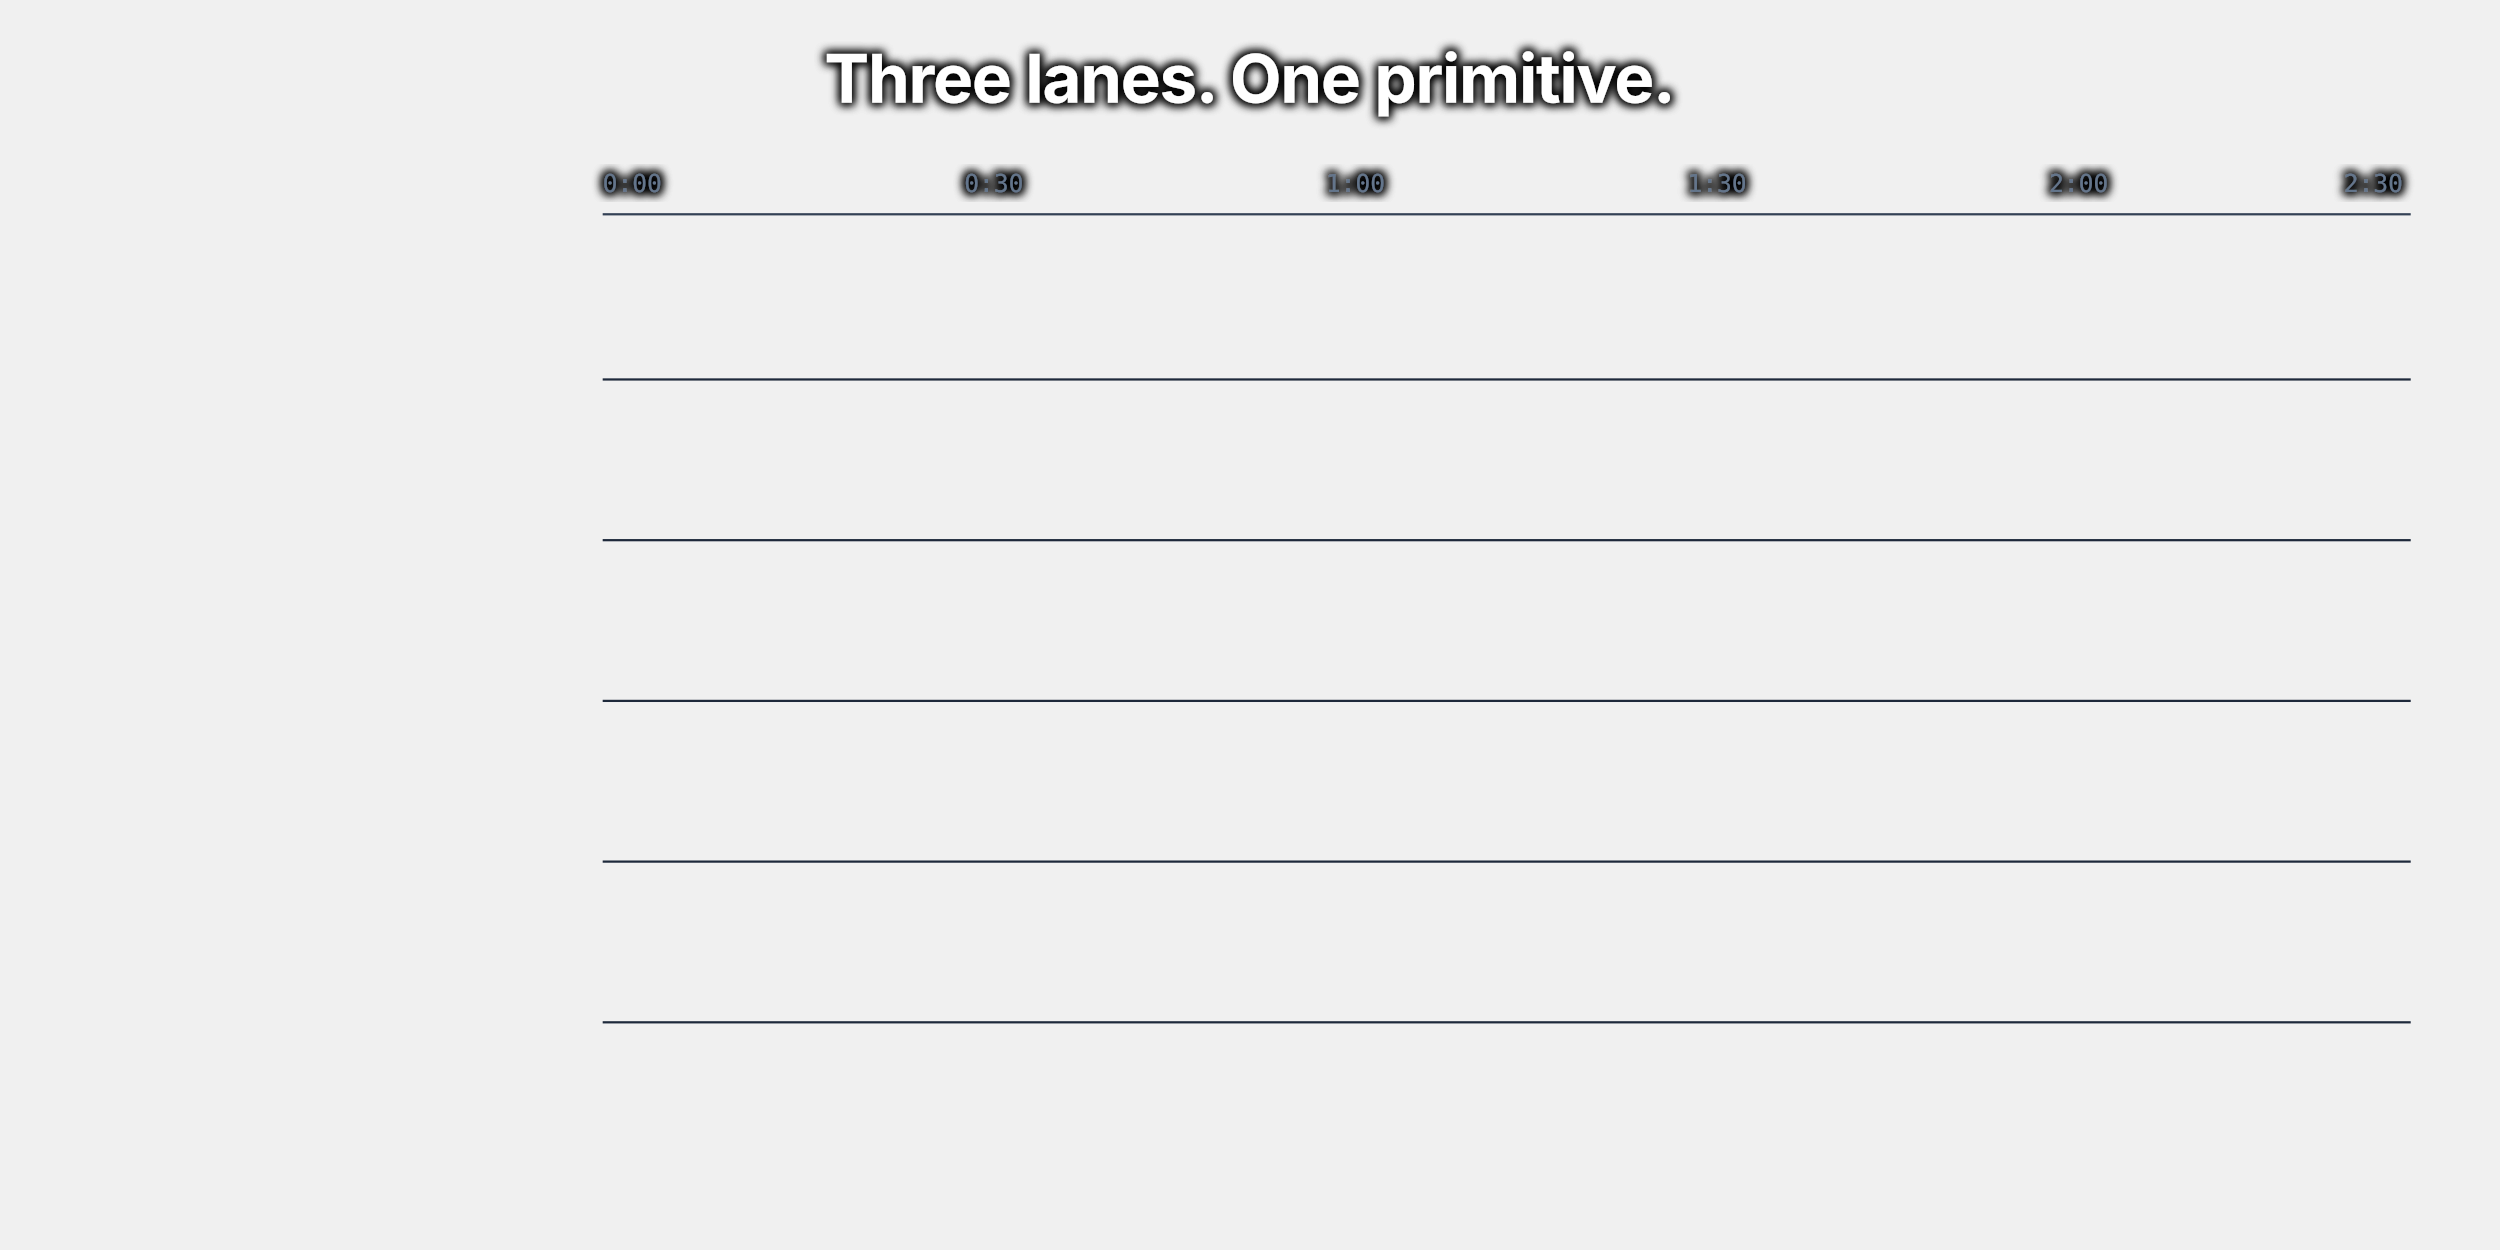
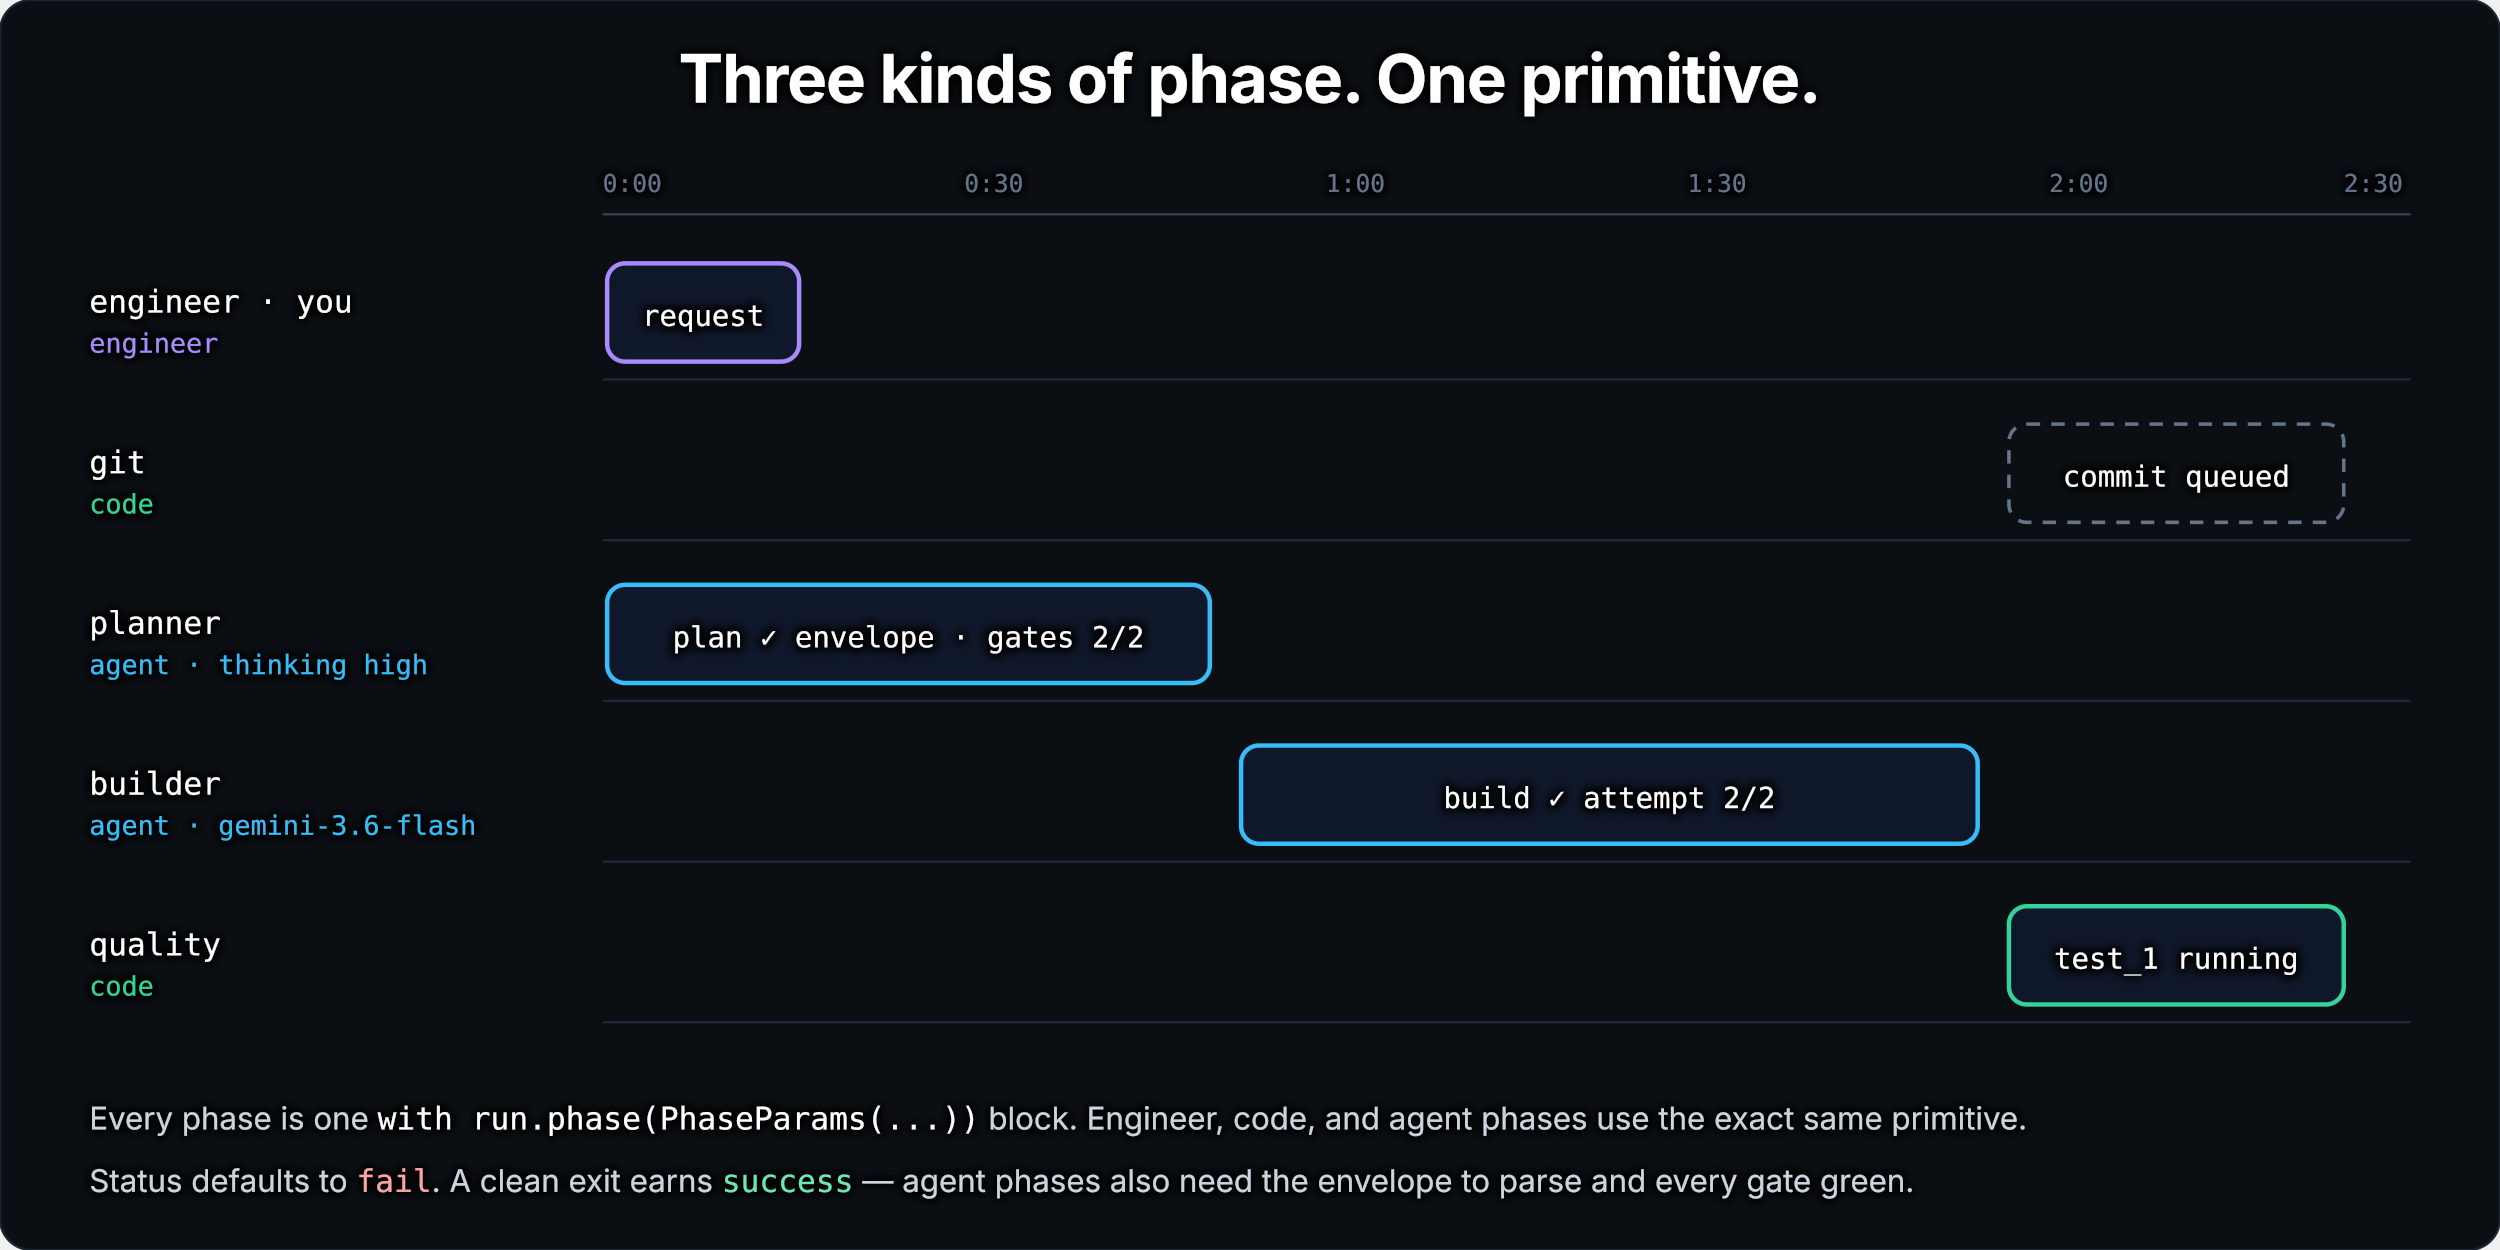
<svg xmlns="http://www.w3.org/2000/svg" viewBox="0 0 1120 560" width="1120" height="560" font-family="Inter, system-ui, sans-serif">
  <defs>
    <filter id="ts4" x="-50%" y="-50%" width="200%" height="200%">
      <feMorphology in="SourceAlpha" operator="dilate" radius="0.6" result="thick" />
      <feGaussianBlur in="thick" stdDeviation="2.2" result="blur" />
      <feFlood flood-color="#000000" flood-opacity="0.95" result="flood" />
      <feComposite in="flood" in2="blur" operator="in" result="shadow" />
      <feMerge>
        <feMergeNode in="shadow" />
        <feMergeNode in="shadow" />
        <feMergeNode in="SourceGraphic" />
      </feMerge>
    </filter>
    <style>
      .title { font-weight: 700; font-size: 30px; fill: #FFFFFF; letter-spacing: -0.5px; }
-       .mono  { font-family: 'JetBrains Mono', ui-monospace, monospace; }
-       .lane  { font-size: 14px; fill: #FFFFFF; }
+       .mono { font-family: 'JetBrains Mono', ui-monospace, monospace; }
+       .lane { font-size: 14px; fill: #FFFFFF; }
      .lanem { font-size: 11px; fill: #94A3B8; }
-       .blkl  { font-size: 13px; fill: #FFFFFF; }
-       .tick  { font-size: 11px; fill: #64748B; }
-       .foot  { font-size: 14px; fill: #CBD5E1; }
-       .kind  { font-size: 12px; }
+       .blkl { font-size: 13px; fill: #FFFFFF; }
+       .tick { font-size: 11px; fill: #64748B; }
+       .foot { font-size: 14px; fill: #CBD5E1; }
+       .kind { font-size: 12px; }

-       .lb { opacity: 0; animation: f 0.4s ease forwards; }
-       .l1{animation-delay:.15s} .l2{animation-delay:.3s} .l3{animation-delay:.45s} .l4{animation-delay:.6s} .l5{animation-delay:.75s}
-       .pb { opacity: 0; transform: scaleX(.2); transform-box: fill-box; transform-origin: left center; animation: grow 0.5s cubic-bezier(.2,.8,.3,1) forwards; }
-       .p1{animation-delay:.85s} .p2{animation-delay:1.05s} .p3{animation-delay:1.3s} .p4{animation-delay:1.5s} .p5{animation-delay:1.75s}
-       .txf { opacity: 0; animation: f 0.35s ease forwards; }
-       .x1{animation-delay:1.15s} .x2{animation-delay:1.35s} .x3{animation-delay:1.6s} .x4{animation-delay:1.8s} .x5{animation-delay:2.05s}
-       .qd { opacity: 0; animation: f 0.5s ease 2.15s forwards; }
-       .ft { opacity: 0; animation: f 0.5s ease 2.4s forwards; }
+       .lb { --s-opacity: 0; animation: f 0.4s ease both; }
+       .l1 {animation-delay:.15s} .l2 {animation-delay:.3s} .l3 {animation-delay:.45s} .l4 {animation-delay:.6s} .l5 {animation-delay:.75s}
+       .pb { --s-opacity: 0; --s-transform: scaleX(.2); transform-box: fill-box; transform-origin: left center; animation: grow 0.5s cubic-bezier(.2,.8,.3,1) both; }
+       .p1 {animation-delay:.85s} .p2 {animation-delay:1.05s} .p3 {animation-delay:1.3s} .p4 {animation-delay:1.5s} .p5 {animation-delay:1.75s}
+       .txf { --s-opacity: 0; animation: f 0.35s ease both; }
+       .x1 {animation-delay:1.15s} .x2 {animation-delay:1.35s} .x3 {animation-delay:1.6s} .x4 {animation-delay:1.8s} .x5 {animation-delay:2.05s}
+       .qd { --s-opacity: 0; animation: f 0.5s ease 2.15s both; }
+       .ft { --s-opacity: 0; animation: f 0.5s ease 2.4s both; }
      .run { animation: rp 1.8s ease-in-out 2s infinite; }

-       @keyframes f { to { opacity: 1; } }
-       @keyframes grow { to { opacity: 1; transform: scaleX(1); } }
+       @keyframes f { from { opacity: var(--s-opacity, 1); } to { opacity: 1; } }
+       @keyframes grow { from { opacity: var(--s-opacity, 1); transform: var(--s-transform, none); } to { opacity: 1; transform: scaleX(1); } }
      @keyframes rp { 0%,100%{ filter: drop-shadow(0 0 2px rgba(56,189,248,.2)); } 50%{ filter: drop-shadow(0 0 8px rgba(56,189,248,.65)); } }
    
      @media (prefers-reduced-motion: reduce) {
        * { opacity: 1 !important; animation: none !important; transform: none !important; stroke-dashoffset: 0 !important; }
      }
    </style>
  </defs>
-   <text filter="url(#ts4)" class="title" x="560" y="46" text-anchor="middle">Three lanes. One primitive.</text>
+   <rect x="0" y="0" width="1120" height="560" rx="14" fill="#0B0F14" stroke="#1B2431" stroke-width="1" />
+   <text filter="url(#ts4)" class="title" x="560" y="46" text-anchor="middle">Three kinds of phase. One primitive.</text>
  <line x1="270" y1="96" x2="1080" y2="96" stroke="#334155" stroke-width="1" />
  <text filter="url(#ts4)" class="tick mono" x="270" y="86">0:00</text>
  <text filter="url(#ts4)" class="tick mono" x="432" y="86">0:30</text>
  <text filter="url(#ts4)" class="tick mono" x="594" y="86">1:00</text>
  <text filter="url(#ts4)" class="tick mono" x="756" y="86">1:30</text>
  <text filter="url(#ts4)" class="tick mono" x="918" y="86">2:00</text>
  <text filter="url(#ts4)" class="tick mono" x="1050" y="86">2:30</text>
  <g class="lb l1">
-     <text filter="url(#ts4)" class="lane mono" x="40" y="140">engineer · dan</text>
+     <text filter="url(#ts4)" class="lane mono" x="40" y="140">engineer · you</text>
    <text filter="url(#ts4)" class="kind mono" x="40" y="158" fill="#A78BFA">engineer</text>
  </g>
  <g class="lb l2">
    <text filter="url(#ts4)" class="lane mono" x="40" y="212">git</text>
    <text filter="url(#ts4)" class="kind mono" x="40" y="230" fill="#34D399">code</text>
  </g>
  <g class="lb l3">
    <text filter="url(#ts4)" class="lane mono" x="40" y="284">planner</text>
    <text filter="url(#ts4)" class="kind mono" x="40" y="302" fill="#38BDF8">agent · thinking high</text>
  </g>
  <g class="lb l4">
    <text filter="url(#ts4)" class="lane mono" x="40" y="356">builder</text>
    <text filter="url(#ts4)" class="kind mono" x="40" y="374" fill="#38BDF8">agent · gemini-3.6-flash</text>
  </g>
  <g class="lb l5">
-     <text filter="url(#ts4)" class="lane mono" x="40" y="428">tester</text>
-     <text filter="url(#ts4)" class="kind mono" x="40" y="446" fill="#38BDF8">agent · thinking low</text>
+     <text filter="url(#ts4)" class="lane mono" x="40" y="428">quality</text>
+     <text filter="url(#ts4)" class="kind mono" x="40" y="446" fill="#34D399">code</text>
  </g>
  <g stroke="#1E293B" stroke-width="1">
    <line x1="270" y1="170" x2="1080" y2="170" />
    <line x1="270" y1="242" x2="1080" y2="242" />
    <line x1="270" y1="314" x2="1080" y2="314" />
    <line x1="270" y1="386" x2="1080" y2="386" />
    <line x1="270" y1="458" x2="1080" y2="458" />
  </g>
  <g class="pb p1">
    <rect x="272" y="118" width="86" height="44" rx="8" fill="#0F172A" stroke="#A78BFA" stroke-width="2" />
  </g>
  <g class="txf x1">
    <text filter="url(#ts4)" class="blkl mono" x="315" y="146" text-anchor="middle">request</text>
  </g>
  <g class="pb p2">
    <rect x="272" y="262" width="270" height="44" rx="8" fill="#0F172A" stroke="#38BDF8" stroke-width="2" />
  </g>
  <g class="txf x2">
    <text filter="url(#ts4)" class="blkl mono" x="407" y="290" text-anchor="middle">plan ✓ envelope · gates 2/2</text>
  </g>
  <g class="pb p4">
    <rect x="556" y="334" width="330" height="44" rx="8" fill="#0F172A" stroke="#38BDF8" stroke-width="2" />
  </g>
  <g class="txf x4">
    <text filter="url(#ts4)" class="blkl mono" x="721" y="362" text-anchor="middle">build ✓ attempt 2/2</text>
  </g>
  <g class="pb p5">
-     <rect x="900" y="406" width="150" height="44" rx="8" fill="#0F172A" stroke="#38BDF8" stroke-width="2" />
+     <rect x="900" y="406" width="150" height="44" rx="8" fill="#0F172A" stroke="#34D399" stroke-width="2" />
  </g>
  <g class="txf x5 run">
    <text filter="url(#ts4)" class="blkl mono" x="975" y="434" text-anchor="middle">test_1 running</text>
  </g>
  <g class="qd">
    <rect x="900" y="190" width="150" height="44" rx="8" fill="none" stroke="#64748B" stroke-width="1.6" stroke-dasharray="6 5" />
    <text filter="url(#ts4)" class="blkl mono" x="975" y="218" text-anchor="middle" fill="#94A3B8">commit queued</text>
  </g>
  <g class="ft">
    <text filter="url(#ts4)" class="foot" x="40" y="506">Every phase is one <tspan class="mono" fill="#FFFFFF">with run.phase(PhaseParams(...))</tspan> block. Engineer, code, and agent phases use the exact same primitive.</text>
    <text filter="url(#ts4)" class="foot" x="40" y="534">Status defaults to <tspan class="mono" fill="#FCA5A5">fail</tspan>. A clean exit earns <tspan class="mono" fill="#6EE7B7">success</tspan> — agent phases also need the envelope to parse and every gate green.</text>
  </g>
</svg>
